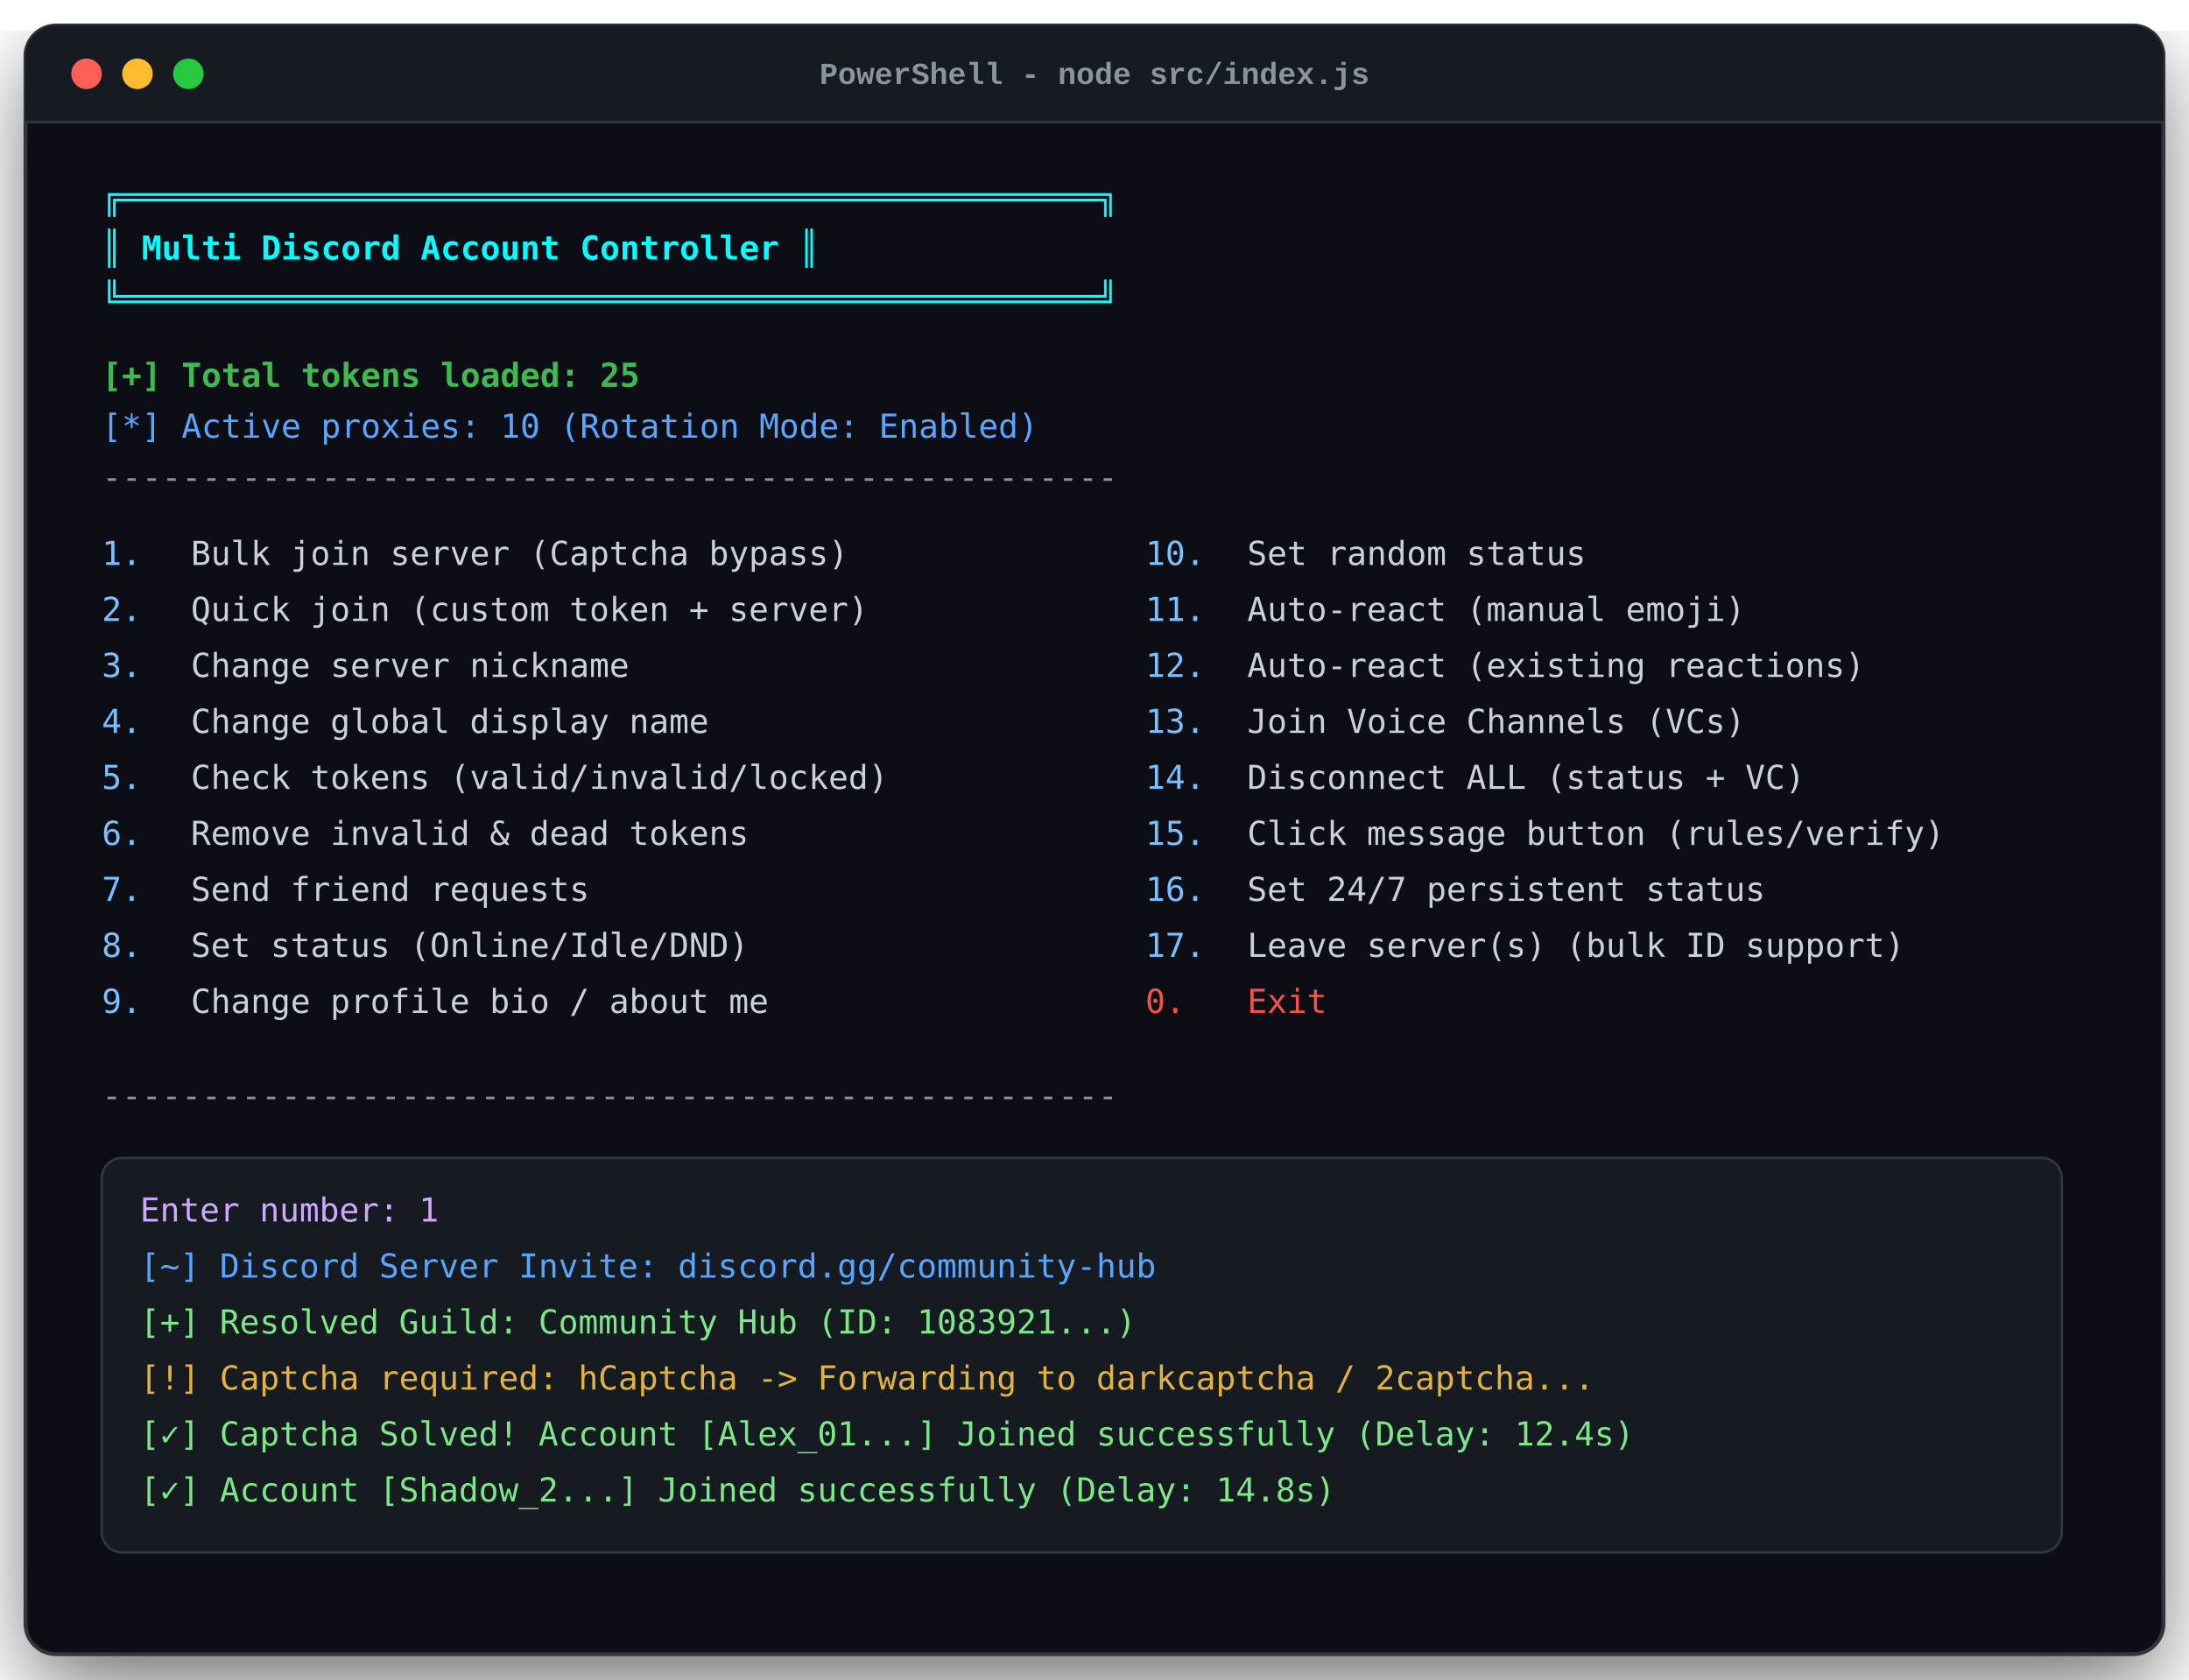
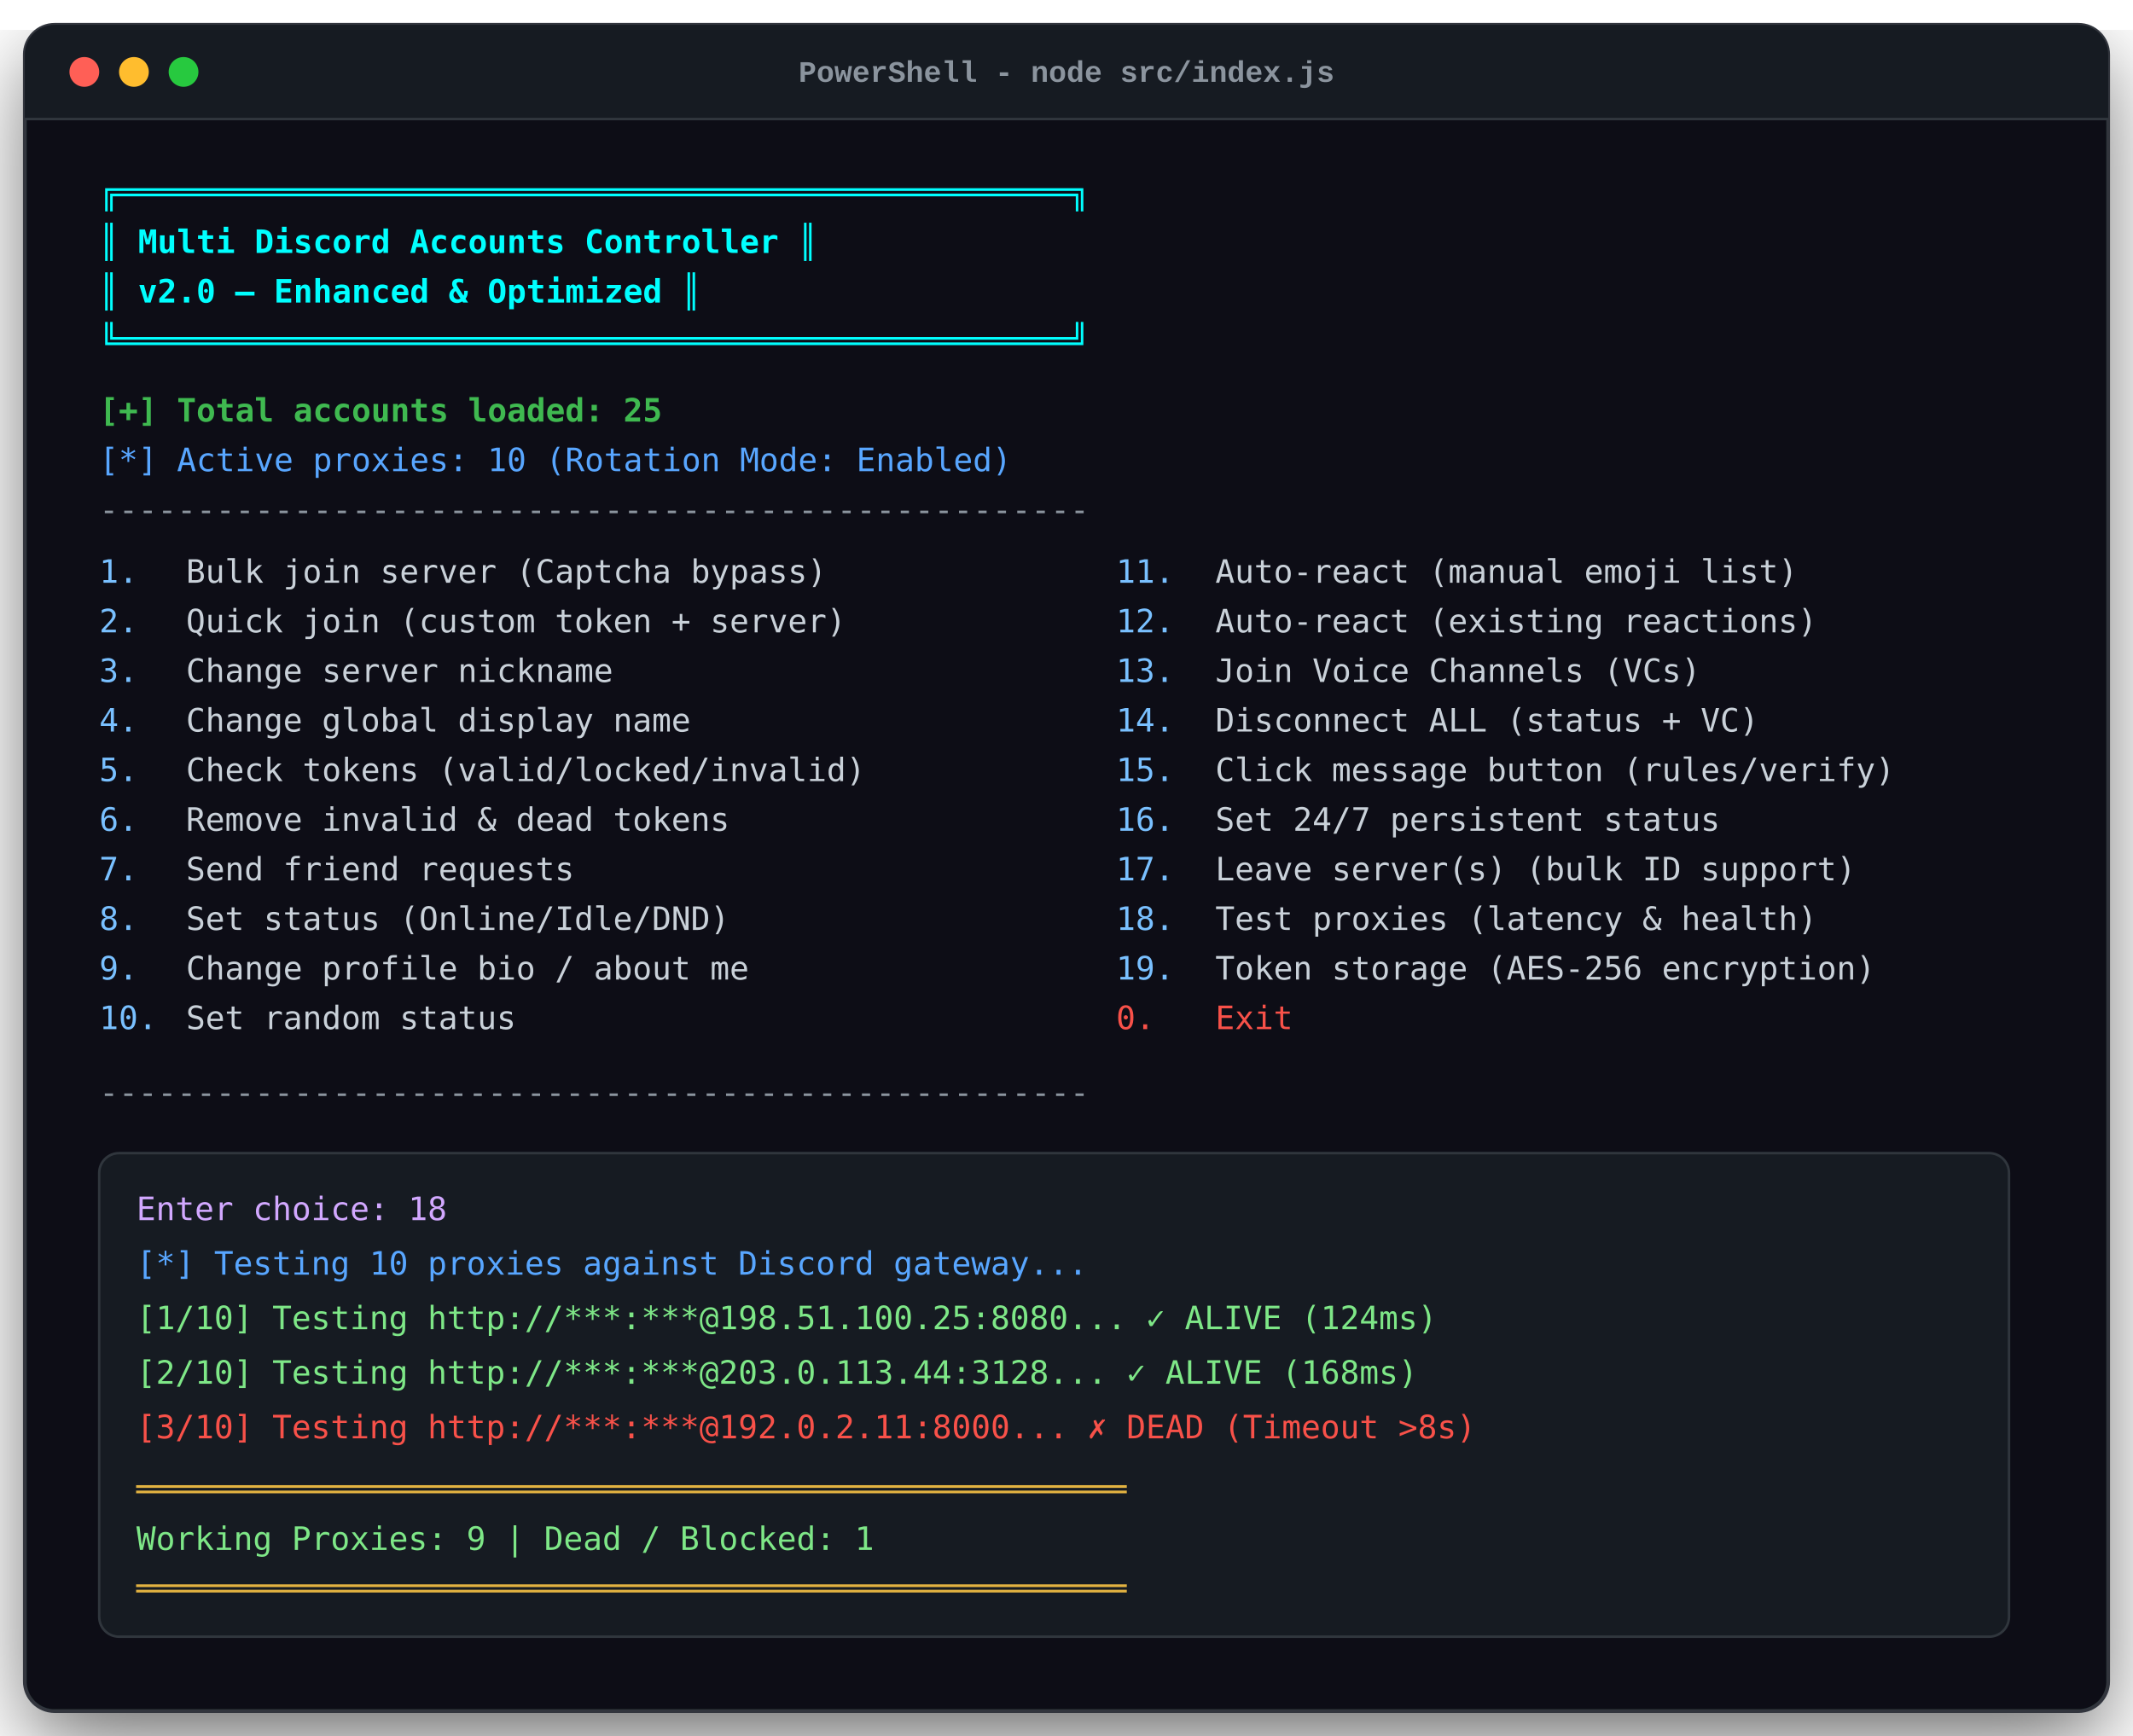
- <svg xmlns="http://www.w3.org/2000/svg" width="860" height="660" viewBox="0 0 860 660" fill="none">
+ <svg xmlns="http://www.w3.org/2000/svg" width="860" height="700" viewBox="0 0 860 700" fill="none">
  <defs>
-     <filter id="winShadow" x="-10" y="-5" width="880" height="680" filterUnits="userSpaceOnUse">
+     <filter id="winShadow" x="-10" y="-5" width="880" height="720" filterUnits="userSpaceOnUse">
      <feDropShadow dx="0" dy="12" stdDeviation="20" flood-color="#000000" flood-opacity="0.6" />
    </filter>
  </defs>
-   <rect x="10" y="10" width="840" height="640" rx="12" fill="#0d1117" stroke="#30363d" stroke-width="1.5" filter="url(#winShadow)" />
+   <rect x="10" y="10" width="840" height="680" rx="12" fill="#0d1117" stroke="#30363d" stroke-width="1.5" filter="url(#winShadow)" />
  <path d="M10 22C10 15.373 15.373 10 22 10H838C844.627 10 850 15.373 850 22V48H10V22Z" fill="#161b22" />
  <line x1="10" y1="48" x2="850" y2="48" stroke="#30363d" stroke-width="1" />
  <circle cx="34" cy="29" r="6" fill="#ff5f56" />
  <circle cx="54" cy="29" r="6" fill="#ffbd2e" />
  <circle cx="74" cy="29" r="6" fill="#27c93f" />
  <text x="430" y="33" fill="#8b949e" font-family="'Consolas', 'Fira Code', 'Courier New', monospace" font-size="12" font-weight="600" text-anchor="middle">
    PowerShell - node src/index.js
  </text>
  <g font-family="'Consolas', 'Fira Code', 'Cascadia Code', monospace" font-size="13">
    <text x="40" y="82" fill="#00ffff" font-weight="bold">╔═════════════════════════════════════════════════╗</text>
-     <text x="40" y="102" fill="#00ffff" font-weight="bold">║           Multi Discord Account Controller      ║</text>
-     <text x="40" y="122" fill="#00ffff" font-weight="bold">╚═════════════════════════════════════════════════╝</text>
-     <text x="40" y="152" fill="#3fb950" font-weight="bold">[+] Total tokens loaded: 25</text>
-     <text x="40" y="172" fill="#58a6ff">[*] Active proxies: 10 (Rotation Mode: Enabled)</text>
-     <text x="40" y="192" fill="#8b949e">---------------------------------------------------</text>
-     <text x="40" y="222" fill="#79c0ff">  1. </text>
-     <text x="75" y="222" fill="#c9d1d9">Bulk join server (Captcha bypass)</text>
-     <text x="40" y="244" fill="#79c0ff">  2. </text>
-     <text x="75" y="244" fill="#c9d1d9">Quick join (custom token + server)</text>
-     <text x="40" y="266" fill="#79c0ff">  3. </text>
-     <text x="75" y="266" fill="#c9d1d9">Change server nickname</text>
-     <text x="40" y="288" fill="#79c0ff">  4. </text>
-     <text x="75" y="288" fill="#c9d1d9">Change global display name</text>
-     <text x="40" y="310" fill="#79c0ff">  5. </text>
-     <text x="75" y="310" fill="#c9d1d9">Check tokens (valid/invalid/locked)</text>
-     <text x="40" y="332" fill="#79c0ff">  6. </text>
-     <text x="75" y="332" fill="#c9d1d9">Remove invalid &amp; dead tokens</text>
-     <text x="40" y="354" fill="#79c0ff">  7. </text>
-     <text x="75" y="354" fill="#c9d1d9">Send friend requests</text>
-     <text x="40" y="376" fill="#79c0ff">  8. </text>
-     <text x="75" y="376" fill="#c9d1d9">Set status (Online/Idle/DND)</text>
-     <text x="40" y="398" fill="#79c0ff">  9. </text>
-     <text x="75" y="398" fill="#c9d1d9">Change profile bio / about me</text>
-     <text x="450" y="222" fill="#79c0ff"> 10. </text>
-     <text x="490" y="222" fill="#c9d1d9">Set random status</text>
-     <text x="450" y="244" fill="#79c0ff"> 11. </text>
-     <text x="490" y="244" fill="#c9d1d9">Auto-react (manual emoji)</text>
-     <text x="450" y="266" fill="#79c0ff"> 12. </text>
-     <text x="490" y="266" fill="#c9d1d9">Auto-react (existing reactions)</text>
-     <text x="450" y="288" fill="#79c0ff"> 13. </text>
-     <text x="490" y="288" fill="#c9d1d9">Join Voice Channels (VCs)</text>
-     <text x="450" y="310" fill="#79c0ff"> 14. </text>
-     <text x="490" y="310" fill="#c9d1d9">Disconnect ALL (status + VC)</text>
-     <text x="450" y="332" fill="#79c0ff"> 15. </text>
-     <text x="490" y="332" fill="#c9d1d9">Click message button (rules/verify)</text>
-     <text x="450" y="354" fill="#79c0ff"> 16. </text>
-     <text x="490" y="354" fill="#c9d1d9">Set 24/7 persistent status</text>
-     <text x="450" y="376" fill="#79c0ff"> 17. </text>
-     <text x="490" y="376" fill="#c9d1d9">Leave server(s) (bulk ID support)</text>
-     <text x="450" y="398" fill="#f85149">  0. </text>
-     <text x="490" y="398" fill="#f85149">Exit</text>
-     <text x="40" y="435" fill="#8b949e">---------------------------------------------------</text>
-     <rect x="40" y="455" width="770" height="155" rx="8" fill="#161b22" stroke="#30363d" stroke-width="1" />
-     <text x="55" y="480" fill="#d2a8ff">Enter number: 1</text>
-     <text x="55" y="502" fill="#58a6ff">[~] Discord Server Invite: discord.gg/community-hub</text>
-     <text x="55" y="524" fill="#7ee787">[+] Resolved Guild: Community Hub (ID: 1083921...)</text>
-     <text x="55" y="546" fill="#e3b341">[!] Captcha required: hCaptcha -&gt; Forwarding to darkcaptcha / 2captcha...</text>
-     <text x="55" y="568" fill="#7ee787">[✓] Captcha Solved! Account [Alex_01...] Joined successfully (Delay: 12.4s)</text>
-     <text x="55" y="590" fill="#7ee787">[✓] Account [Shadow_2...] Joined successfully (Delay: 14.8s)</text>
+     <text x="40" y="102" fill="#00ffff" font-weight="bold">║        Multi Discord Accounts Controller        ║</text>
+     <text x="40" y="122" fill="#00ffff" font-weight="bold">║           v2.0 — Enhanced &amp; Optimized           ║</text>
+     <text x="40" y="142" fill="#00ffff" font-weight="bold">╚═════════════════════════════════════════════════╝</text>
+     <text x="40" y="170" fill="#3fb950" font-weight="bold">[+] Total accounts loaded: 25</text>
+     <text x="40" y="190" fill="#58a6ff">[*] Active proxies: 10 (Rotation Mode: Enabled)</text>
+     <text x="40" y="210" fill="#8b949e">---------------------------------------------------</text>
+     <text x="40" y="235" fill="#79c0ff">  1. </text>
+     <text x="75" y="235" fill="#c9d1d9">Bulk join server (Captcha bypass)</text>
+     <text x="40" y="255" fill="#79c0ff">  2. </text>
+     <text x="75" y="255" fill="#c9d1d9">Quick join (custom token + server)</text>
+     <text x="40" y="275" fill="#79c0ff">  3. </text>
+     <text x="75" y="275" fill="#c9d1d9">Change server nickname</text>
+     <text x="40" y="295" fill="#79c0ff">  4. </text>
+     <text x="75" y="295" fill="#c9d1d9">Change global display name</text>
+     <text x="40" y="315" fill="#79c0ff">  5. </text>
+     <text x="75" y="315" fill="#c9d1d9">Check tokens (valid/locked/invalid)</text>
+     <text x="40" y="335" fill="#79c0ff">  6. </text>
+     <text x="75" y="335" fill="#c9d1d9">Remove invalid &amp; dead tokens</text>
+     <text x="40" y="355" fill="#79c0ff">  7. </text>
+     <text x="75" y="355" fill="#c9d1d9">Send friend requests</text>
+     <text x="40" y="375" fill="#79c0ff">  8. </text>
+     <text x="75" y="375" fill="#c9d1d9">Set status (Online/Idle/DND)</text>
+     <text x="40" y="395" fill="#79c0ff">  9. </text>
+     <text x="75" y="395" fill="#c9d1d9">Change profile bio / about me</text>
+     <text x="40" y="415" fill="#79c0ff"> 10. </text>
+     <text x="75" y="415" fill="#c9d1d9">Set random status</text>
+     <text x="450" y="235" fill="#79c0ff"> 11. </text>
+     <text x="490" y="235" fill="#c9d1d9">Auto-react (manual emoji list)</text>
+     <text x="450" y="255" fill="#79c0ff"> 12. </text>
+     <text x="490" y="255" fill="#c9d1d9">Auto-react (existing reactions)</text>
+     <text x="450" y="275" fill="#79c0ff"> 13. </text>
+     <text x="490" y="275" fill="#c9d1d9">Join Voice Channels (VCs)</text>
+     <text x="450" y="295" fill="#79c0ff"> 14. </text>
+     <text x="490" y="295" fill="#c9d1d9">Disconnect ALL (status + VC)</text>
+     <text x="450" y="315" fill="#79c0ff"> 15. </text>
+     <text x="490" y="315" fill="#c9d1d9">Click message button (rules/verify)</text>
+     <text x="450" y="335" fill="#79c0ff"> 16. </text>
+     <text x="490" y="335" fill="#c9d1d9">Set 24/7 persistent status</text>
+     <text x="450" y="355" fill="#79c0ff"> 17. </text>
+     <text x="490" y="355" fill="#c9d1d9">Leave server(s) (bulk ID support)</text>
+     <text x="450" y="375" fill="#79c0ff"> 18. </text>
+     <text x="490" y="375" fill="#c9d1d9">Test proxies (latency &amp; health)</text>
+     <text x="450" y="395" fill="#79c0ff"> 19. </text>
+     <text x="490" y="395" fill="#c9d1d9">Token storage (AES-256 encryption)</text>
+     <text x="450" y="415" fill="#f85149">  0. </text>
+     <text x="490" y="415" fill="#f85149">Exit</text>
+     <text x="40" y="445" fill="#8b949e">---------------------------------------------------</text>
+     <rect x="40" y="465" width="770" height="195" rx="8" fill="#161b22" stroke="#30363d" stroke-width="1" />
+     <text x="55" y="492" fill="#d2a8ff">Enter choice: 18</text>
+     <text x="55" y="514" fill="#58a6ff">[*] Testing 10 proxies against Discord gateway...</text>
+     <text x="55" y="536" fill="#7ee787">  [1/10] Testing http://***:***@198.51.100.25:8080... ✓ ALIVE (124ms)</text>
+     <text x="55" y="558" fill="#7ee787">  [2/10] Testing http://***:***@203.0.113.44:3128...  ✓ ALIVE (168ms)</text>
+     <text x="55" y="580" fill="#f85149">  [3/10] Testing http://***:***@192.0.2.11:8000...    ✗ DEAD (Timeout &gt;8s)</text>
+     <text x="55" y="605" fill="#e3b341">═══════════════════════════════════════════════════</text>
+     <text x="55" y="625" fill="#7ee787">  Working Proxies: 9  |  Dead / Blocked: 1</text>
+     <text x="55" y="645" fill="#e3b341">═══════════════════════════════════════════════════</text>
  </g>
</svg>
